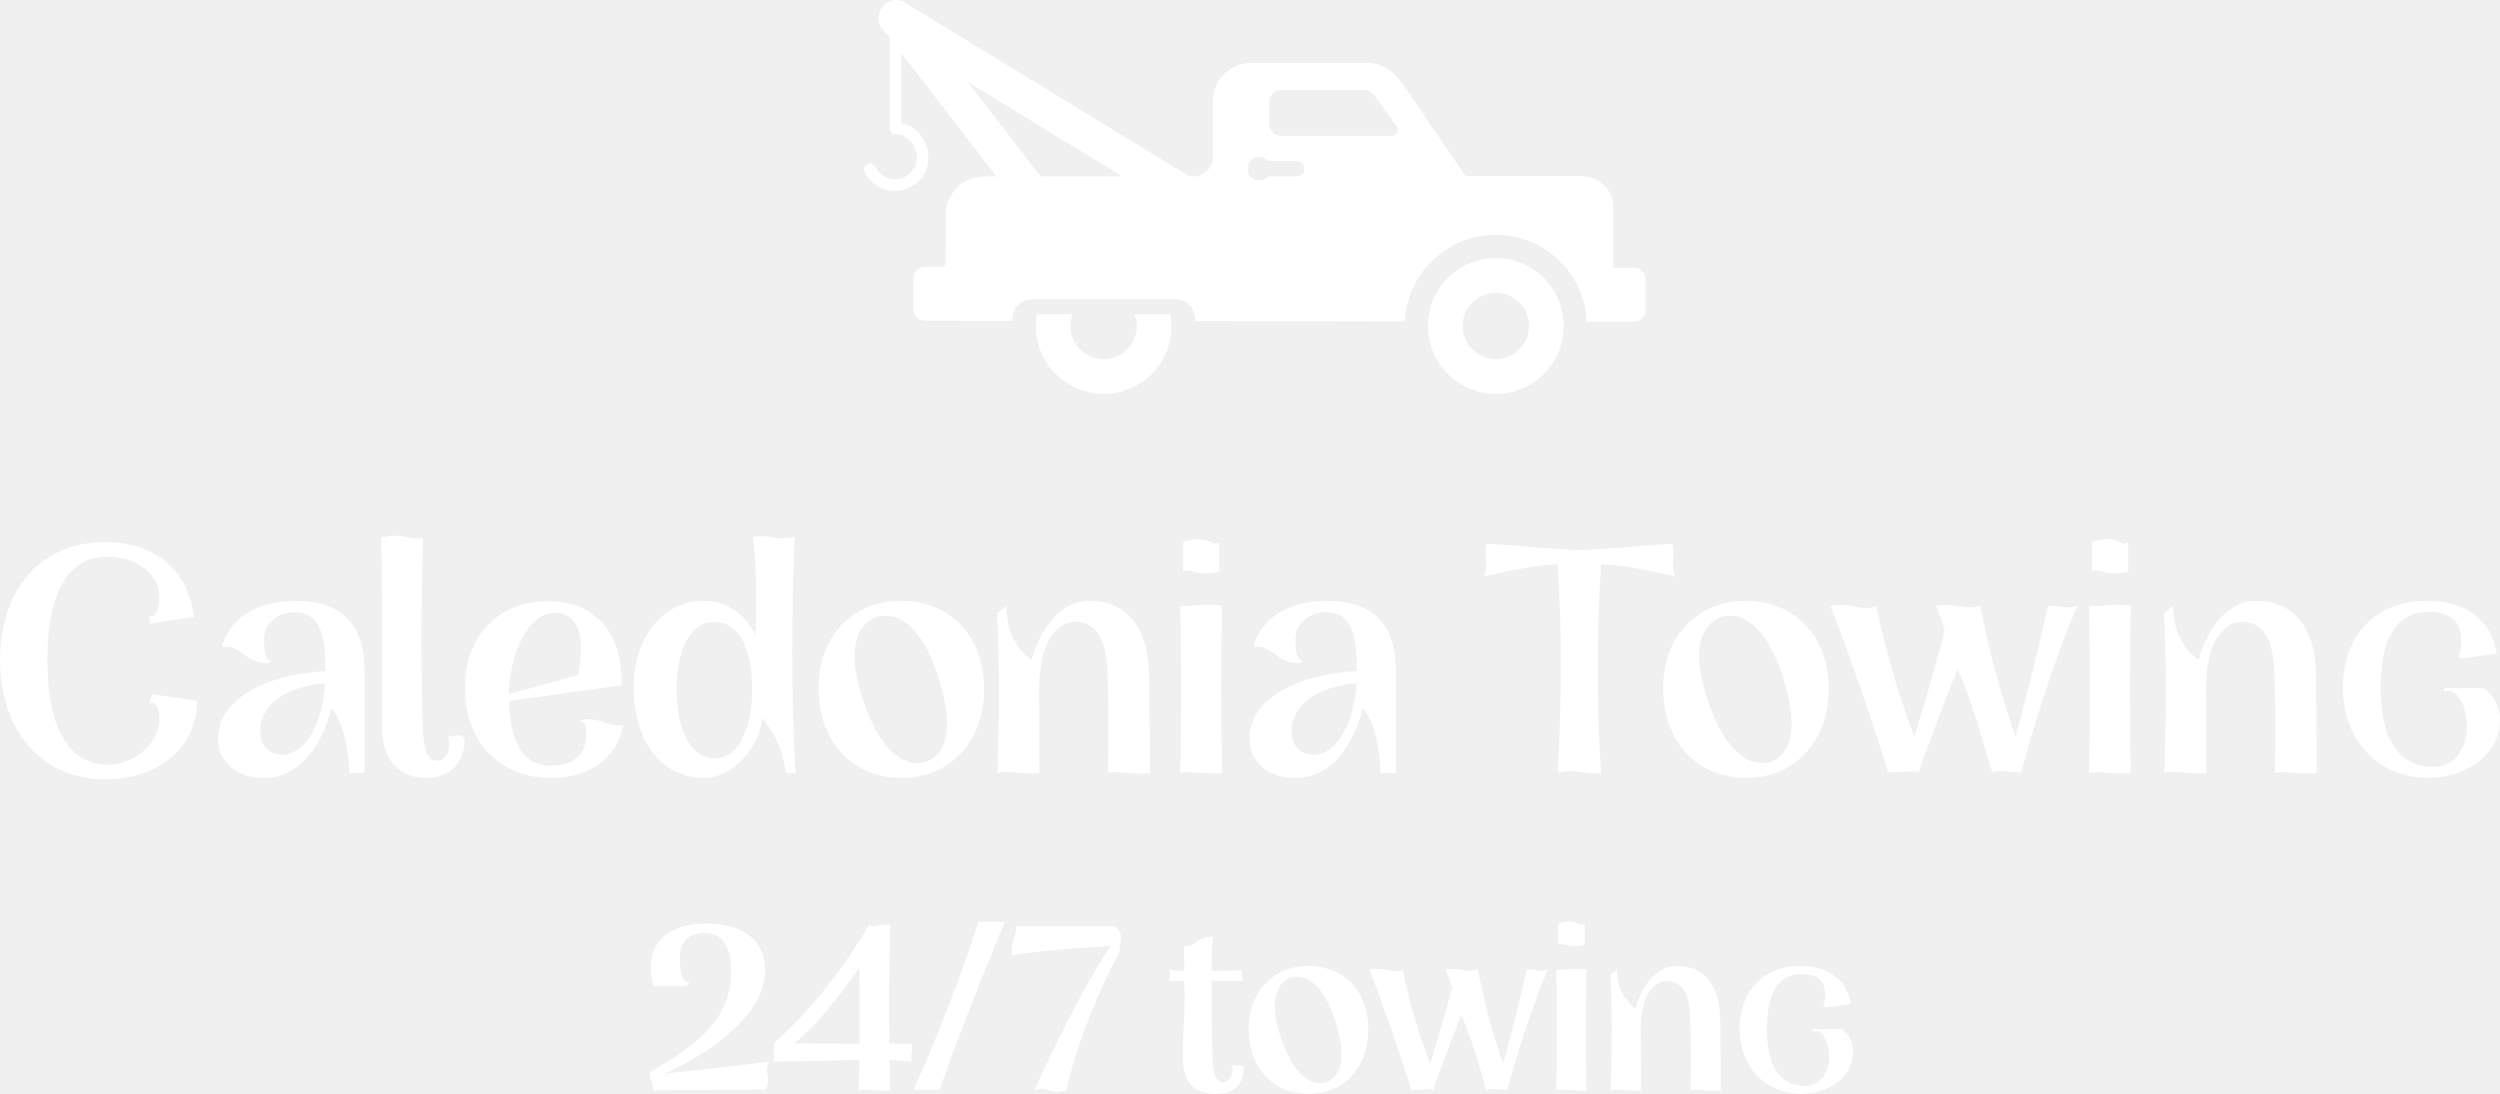
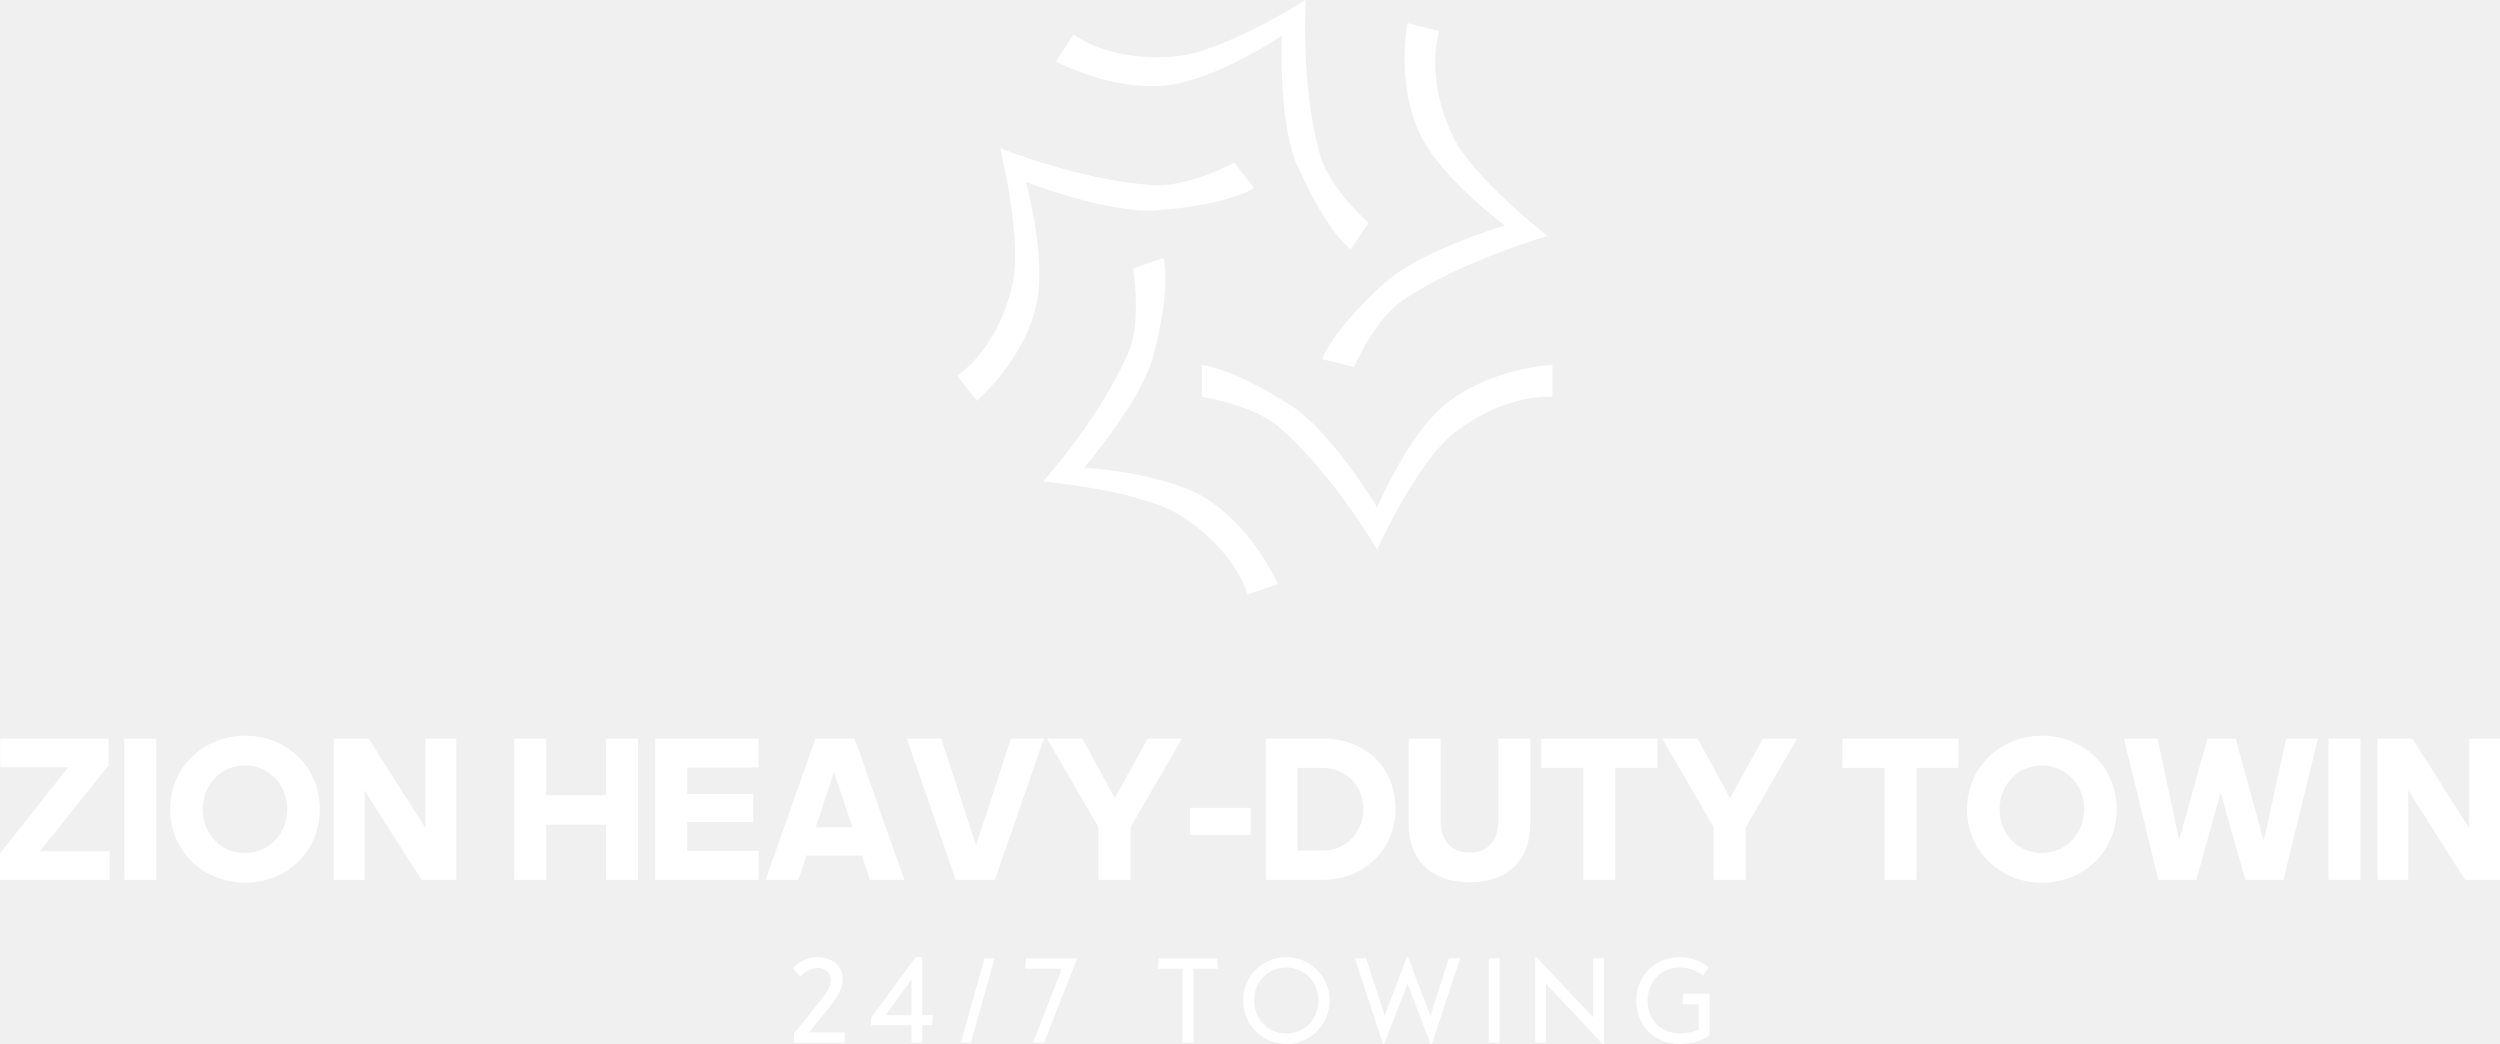
- <svg xmlns="http://www.w3.org/2000/svg" viewBox="0 0 350 153.136" preserveAspectRatio="xMidYMid meet" class="css-8aabad" id="ffffdgaf">
-   <defs id="SvgjsDefs1298" />
-   <g id="SvgjsG1299" featurekey="symbolFeature-0" transform="matrix(1.1576,0,0,1.1576,117.5658,-25.87514)" fill="#fff">
-     <path fill="#fff" d="M49.322,42.754c0,0.78,0.633,1.415,1.412,1.415c0.416,0,0.791-0.182,1.049-0.468h3.455  c1.254,0,1.254-1.878,0-1.878h-3.442c-0.259-0.296-0.64-0.479-1.062-0.479C49.955,41.344,49.322,41.975,49.322,42.754z   M53.352,33.249c-0.777,0-1.406,0.631-1.406,1.407v2.716c0,0.779,0.629,1.41,1.406,1.41h13.395c0.779,0,0.965-0.631,0.414-1.41  l-2.204-3.11c-0.712-0.94-1.001-1.012-1.785-1.012L53.352,33.249z M24.289,43.687h9.884L15.482,32.27L24.289,43.687z M75.695,43.657  h14.1c2.072,0,3.757,1.685,3.757,3.759v7.312l2.49,0.006c0.778,0,1.409,0.632,1.409,1.408v3.717c0,0.777-0.631,1.41-1.409,1.41  l-5.69-0.008c-0.266-5.85-5.092-10.509-11.007-10.509c-5.905,0-10.726,4.646-11.003,10.481L42.96,61.186v-0.293  c0-1.297-1.054-2.349-2.349-2.349H23.23c-1.299,0-2.349,1.052-2.349,2.349v0.269l-10.573-0.013c-0.779,0-1.41-0.631-1.41-1.41  v-3.715c0-0.78,0.631-1.41,1.41-1.41l2.488-0.006l0.006-6.225c0-2.596,2.104-4.698,4.696-4.698h1.448L7.443,28.759v8.476  c1.914,0.388,3.283,2.242,3.283,4.173c0,2.229-1.807,4.036-4.037,4.036c-1.609,0-2.984-0.941-3.641-2.294  c-0.412-0.845,0.855-1.46,1.266-0.614c0.437,0.893,1.334,1.5,2.375,1.5c1.452,0,2.631-1.178,2.631-2.628  c0-1.503-1.207-2.821-2.605-2.837c-0.208-0.006-0.37-0.082-0.48-0.196c-0.119-0.117-0.201-0.287-0.201-0.507l0.01-10.927  l-0.725-0.937c-1.723-1.603,0.354-4.684,2.607-3.306l34.359,20.988h0.479c1.296,0,2.349-1.052,2.349-2.349l0.006-6.684  c0-2.594,2.104-4.697,4.697-4.697l13.687,0.003c1.942,0,3.159,0.659,4.431,2.349L75.695,43.657z M75.331,61.775  c0,2.22,1.796,4.017,4.014,4.017c2.22,0,4.017-1.797,4.017-4.017c0-2.215-1.797-4.01-4.017-4.01  C77.127,57.766,75.331,59.562,75.331,61.775z M71.139,61.775c0-4.529,3.674-8.203,8.206-8.203c4.533,0,8.207,3.674,8.207,8.203  c0,4.535-3.674,8.209-8.207,8.209C74.812,69.984,71.139,66.311,71.139,61.775z M23.71,61.775c0-0.486,0.044-0.965,0.126-1.432h4.334  c-0.172,0.443-0.266,0.93-0.266,1.432c0,2.22,1.797,4.017,4.015,4.017s4.013-1.797,4.013-4.017c0-0.502-0.094-0.987-0.265-1.432  h4.332c0.084,0.467,0.127,0.944,0.127,1.432c0,4.535-3.675,8.209-8.207,8.209C27.386,69.984,23.71,66.311,23.71,61.775z" />
+ <svg xmlns="http://www.w3.org/2000/svg" viewBox="0 0 350 146.144" preserveAspectRatio="xMidYMid meet" class="css-8aabad" id="edbdegdc">
+   <defs id="SvgjsDefs1517" />
+   <g id="SvgjsG1518" featurekey="symbolFeature-0" transform="matrix(0.9259259,0,0,0.9259259,129.3704,-4.62963)" fill="#fff">
+     <g>
+       <path d="M78.4,66.5c-5.5,4.8-9.9,15.2-9.9,15.2s-6.9-11.4-12.9-15.3c-9.5-6.1-13.6-6.2-13.6-6.2V65c0,0,7.8,1.2,11.7,4.6   c8.2,7.1,14.8,18.5,14.8,18.5S74.4,75,80.1,70.5C88.1,64.3,95,65,95,65v-4.8C95,60.1,85.1,60.7,78.4,66.5z" />
+       <path d="M42,80c-6.4-3.6-17.8-4.3-17.8-4.3s8.7-10.1,10.5-17C37.5,47.9,36.2,44,36.2,44l-4.6,1.6c0,0,1.3,7.7-0.6,12.4   c-4.1,9.9-13,19.8-13,19.8s14.6,1.3,20.7,5.1c8.6,5.4,10.2,12,10.2,12l4.6-1.6C53.5,93.4,49.7,84.4,42,80z" />
+       <path d="M35.3,36.8c11.3-0.9,14.6-3.4,14.6-3.4l-3-3.8c0,0-6.9,3.7-12.1,3.4c-10.9-0.6-23.3-5.6-23.3-5.6s3.5,14,1.8,20.9   C10.9,58.2,5,61.8,5,61.8l3,3.8c0,0,7.5-6.5,9.1-15.1c1.3-7.1-1.7-18-1.7-18S28,37.4,35.3,36.8z" />
+       <path d="M37.4,17.8c7.3-1.1,16.7-7.4,16.7-7.4s-0.6,13.2,2.4,19.8c4.6,10.2,8,12.5,8,12.5l2.7-4c0,0-5.9-5.2-7.3-10.2   C56.9,18.2,57.7,5,57.7,5s-12.3,7.8-19.5,8.5c-10.2,1-15.6-3.3-15.6-3.3l-2.7,4.1C19.9,14.2,28.6,19.1,37.4,17.8z" />
+       <path d="M65,60.5c0,0,3.1-7.2,7.4-10.1c9-6.1,21.9-9.7,21.9-9.7s-11.5-8.9-14.5-15.4c-4.2-9.1-1.9-15.6-1.9-15.6l-4.8-1.2   c0,0-1.9,9.6,2.2,17.4c3.4,6.4,12.5,13.2,12.5,13.2S75,42.9,69.6,47.8c-8.3,7.6-9.4,11.5-9.4,11.5L65,60.5z" />
+     </g>
  </g>
-   <g id="SvgjsG1300" featurekey="nameFeature-0" transform="matrix(1.246883,0,0,1.246883,-3.940151,58.32996)" fill="#fff">
-     <path d="M3.16 27.32 c0 -7.72 4.44 -13.24 11.84 -13.24 c4.6 0 9.08 2.24 9.96 8.4 l-4.92 0.76 l-0.16 -0.96 c0.88 0.68 1.16 -1.28 1.16 -2.12 c0 -2.84 -3.12 -4.44 -5.72 -4.44 c-4.72 0 -6.84 4.32 -6.84 11.6 s2.16 11.76 6.8 11.76 c2.64 0 5.8 -2.16 5.8 -5.24 c0 -0.88 -0.4 -2.2 -1.2 -1.56 l0.36 -1.12 l5.08 0.76 c-0.2 6.16 -5.36 8.8 -10.32 8.8 c-7.28 0 -11.84 -5.64 -11.84 -13.4 z M27.652 36.12 c0 -4.2 4.88 -7.12 12.04 -7.56 c0 -3.24 -0.24 -6.6 -3.44 -6.6 c-2.08 0 -3.44 1.36 -3.44 3.08 c0 0.84 0 2.32 0.92 2.4 l-0.52 0.28 c-2.88 -0.2 -2.88 -2.16 -5.12 -1.84 c0.68 -2.84 3.48 -5.2 8.28 -5.2 c4.84 0 7.72 2.36 7.72 7.88 l0 11.44 l-1.72 0 c-0.24 -5.84 -2 -7.2 -2 -7.2 c-0.64 2.44 -2.64 7.76 -7.56 7.76 c-3 0 -5.16 -1.64 -5.16 -4.44 z M39.652 29.92 c-4.84 0.44 -7.28 2.72 -7.28 5.36 c0 1.8 1.12 2.68 2.44 2.68 c2.72 0 4.6 -3.64 4.84 -8.04 z M46.064 34.64 c0.04 -6.88 0.04 -16.16 -0.12 -21.04 c2.64 -0.68 2.92 0.4 4.72 0 c-0.2 6.56 -0.28 13.36 -0.04 21.04 c0.08 2.68 0.48 4 1.6 4 c0.84 0 1.36 -0.72 1.36 -1.84 c0 -0.32 0 -0.64 -0.12 -1 c0.68 0.28 1.24 -0.44 1.88 0.36 c0 2.6 -1.64 4.4 -4.24 4.4 c-2.92 0 -5.08 -1.6 -5.04 -5.92 z M70.956 34.32 c0.96 0.4 2.16 0.36 2.16 0.36 c-0.68 3.68 -3.76 5.88 -8.08 5.88 c-5.96 0 -9.68 -4.2 -9.68 -10.12 c0 -5.72 3.68 -9.72 9.32 -9.72 c5.16 0 8.44 3.4 8.28 9.44 l-12.64 1.76 c0.12 4.4 1.4 7.28 4.76 7.28 c1.64 0 3.92 -0.72 3.92 -3.44 c0 -0.52 0.04 -1.56 -0.8 -1.48 l0.56 -0.32 s1.28 -0.04 2.2 0.36 z M60.276 31.16 l0 0 l7.84 -2.16 c0.16 -1.04 0.24 -1.84 0.24 -3.04 c0.04 -2.72 -1.24 -4.28 -3.48 -3.88 c-2.52 0.48 -4.44 4.48 -4.6 9.08 z M92.488 40 l-1.08 0 c-0.48 -3.8 -2.68 -6.16 -2.68 -6.16 c-0.24 3.36 -3.4 6.72 -6.44 6.72 c-4.76 0 -7.96 -3.88 -7.96 -10.16 c0 -6.24 3.8 -9.72 7.72 -9.72 c2.52 0 4.68 1.28 5.96 3.88 c0.12 -4.52 0.04 -8.96 -0.32 -11.04 c1.56 -0.36 2.8 0.44 4.72 0 c-0.4 6.44 -0.4 20.16 0.08 26.48 z M87.608 30.64 c0 -4.96 -1.68 -7.6 -4.24 -7.6 c-2.6 0 -4.24 2.92 -4.24 7.56 c0 4.68 1.64 7.76 4.24 7.76 c2.56 0 4.24 -3 4.24 -7.72 z M104.34 20.68 c5.6 0 9.32 4.12 9.32 9.8 c0 5.92 -3.72 10.08 -9.28 10.08 c-5.6 0 -9.32 -4.16 -9.32 -10.08 c0 -5.68 3.72 -9.8 9.28 -9.8 z M107.26 38.68 c0 0 4.04 -0.88 1.24 -9.48 s-6.92 -6.68 -7.04 -6.64 c0 0 -4.28 1.08 -1.28 9.6 c3 8.56 7.08 6.52 7.08 6.52 z M127.512 28.88 c-0.08 -2.96 -0.8 -5.84 -3.56 -5.84 c-2.48 0 -4.12 2.76 -4.12 7.6 c0 2.64 0.04 6 0.04 9.36 c-2.28 0.24 -3.2 -0.32 -4.72 0 c0.2 -6.32 0.28 -11.2 -0.04 -17.92 l1.04 -0.84 c-0.04 4.36 2.84 6.04 2.84 6.04 c1.04 -3.48 3.2 -6.6 6.44 -6.6 c4.2 0 6.76 2.92 6.76 8.6 c0 3.36 0.08 6.96 0.08 10.72 c-2.24 0.28 -2.92 -0.28 -4.72 0 c0.12 -3.96 0.08 -7.88 -0.04 -11.12 z M135.684 21.24 c1.56 0.16 2.68 -0.36 4.68 0 c-0.12 6.24 -0.12 12.48 0 18.76 c-2.24 0.2 -3.08 -0.24 -4.68 0 c0.12 -6.28 0.12 -12.52 0 -18.76 z M136.004 14.08 c3 -1 3.28 0.72 4.08 0 l0 3.32 c-2.68 0.68 -3.4 -0.56 -4.08 0 l0 -3.32 z M143.456 36.12 c0 -4.2 4.88 -7.12 12.04 -7.56 c0 -3.24 -0.24 -6.6 -3.44 -6.6 c-2.08 0 -3.44 1.36 -3.44 3.08 c0 0.84 0 2.32 0.92 2.4 l-0.52 0.28 c-2.88 -0.2 -2.88 -2.16 -5.12 -1.84 c0.68 -2.84 3.48 -5.2 8.28 -5.2 c4.84 0 7.72 2.36 7.72 7.88 l0 11.44 l-1.72 0 c-0.24 -5.84 -2 -7.2 -2 -7.2 c-0.64 2.44 -2.64 7.76 -7.56 7.76 c-3 0 -5.16 -1.64 -5.16 -4.44 z M155.456 29.92 c-4.84 0.44 -7.28 2.72 -7.28 5.36 c0 1.8 1.12 2.68 2.44 2.68 c2.72 0 4.6 -3.64 4.84 -8.04 z M191.28 17.96 c-2.16 -0.48 -5.76 -1.4 -8.36 -1.36 c-0.48 8.72 -0.52 14.52 0 23.4 c-1.6 0.32 -2.92 -0.56 -4.84 0 c0.4 -8.88 0.48 -14.68 0 -23.4 c-2.36 -0.04 -6.2 0.88 -8.36 1.36 c0.64 -1.36 0 -2.48 0.36 -3.68 c4 0.2 8 0.68 10.4 0.68 c2.28 0 6.36 -0.44 10.44 -0.68 c0.36 1.2 -0.24 2.44 0.36 3.68 z M199.172 20.68 c5.6 0 9.32 4.12 9.32 9.8 c0 5.92 -3.72 10.08 -9.28 10.08 c-5.6 0 -9.32 -4.16 -9.32 -10.08 c0 -5.68 3.72 -9.8 9.28 -9.8 z M202.092 38.68 c0 0 4.04 -0.88 1.24 -9.48 s-6.92 -6.68 -7.04 -6.64 c0 0 -4.28 1.08 -1.28 9.6 c3 8.56 7.08 6.52 7.08 6.52 z M218.584 39.92 c-1.2 -0.24 -1.32 0.08 -3.44 0 c-1.68 -5.6 -4.4 -13.36 -6.48 -18.68 c3.12 -0.44 3.32 0.8 5.16 0 c1.24 5.76 2.36 9.52 4.28 14.68 c1.48 -4.72 2.56 -8.72 3.4 -11.88 c-0.24 -1 -0.64 -2 -1 -2.8 c2.48 -0.36 3.28 0.56 5 0 c1.04 5.12 1.96 8.92 3.96 14.68 c1.64 -6.04 2.88 -11.12 3.64 -14.68 c1.48 -0.12 1.8 0.44 3.28 0 c-2.48 6.04 -4.56 12.28 -6.28 18.68 c-1.84 0.08 -1.92 -0.32 -3.28 0 c-1.2 -4 -2.16 -7.8 -3.88 -11.56 c-1.56 3.92 -3.16 8.16 -4.36 11.56 z M237.716 21.24 c1.56 0.16 2.68 -0.36 4.68 0 c-0.12 6.24 -0.12 12.48 0 18.76 c-2.24 0.2 -3.08 -0.24 -4.68 0 c0.12 -6.28 0.12 -12.52 0 -18.76 z M238.036 14.08 c3 -1 3.28 0.72 4.08 0 l0 3.32 c-2.68 0.68 -3.4 -0.56 -4.08 0 l0 -3.32 z M258.528 28.88 c-0.08 -2.96 -0.8 -5.84 -3.56 -5.84 c-2.48 0 -4.12 2.76 -4.12 7.6 c0 2.64 0.04 6 0.04 9.36 c-2.28 0.24 -3.2 -0.32 -4.72 0 c0.2 -6.32 0.28 -11.2 -0.04 -17.92 l1.04 -0.84 c-0.04 4.36 2.84 6.04 2.84 6.04 c1.04 -3.48 3.2 -6.6 6.44 -6.6 c4.2 0 6.76 2.92 6.76 8.6 c0 3.36 0.08 6.96 0.08 10.72 c-2.24 0.28 -2.92 -0.28 -4.72 0 c0.12 -3.96 0.08 -7.88 -0.04 -11.12 z M266.22 30.4 c0 -5.64 3.52 -9.72 9.4 -9.72 c3.56 0 7.16 1.48 7.88 5.92 l-3.92 0.56 l-0.48 -0.2 c0.4 -0.12 0.4 -1.48 0.4 -2.08 c0 -2.2 -1.76 -2.96 -3.64 -2.96 c-3.68 0 -5.4 3.08 -5.4 8.48 c0 5.6 1.84 8.92 5.96 8.92 c2.12 0 3.64 -1.8 3.72 -4.28 c0.08 -2.68 -1.24 -4.8 -2.6 -4.12 l0.12 -0.44 l4.36 0 c1.16 0.72 1.84 2.16 1.84 3.44 c0 4.52 -4.48 6.64 -7.96 6.64 c-5.76 0 -9.68 -4.24 -9.68 -10.16 z" />
+   <g id="SvgjsG1519" featurekey="fiAKjI-0" transform="matrix(1.443299,0,0,1.443299,-0.7793813,94.31134)" fill="#fff">
+     <path d="M11.06 8.9 l-6.64 8.32 l6.76 0 l0 2.78 l-10.64 0 l0 -2.56 l6.62 -8.36 l-6.6 0 l0 -2.78 l10.5 0 l0 2.6 z M15.7 20 l-3.1 0 l0 -13.7 l3.1 0 l0 13.7 z M24.3 20.28 c-4 0 -7.26 -3.06 -7.26 -7.12 c0 -4.08 3.26 -7.14 7.26 -7.14 c4.1 0 7.26 3.06 7.26 7.12 c0 4.08 -3.16 7.14 -7.26 7.14 z M24.3 17.4 c2.32 0 4.1 -1.84 4.1 -4.26 c0 -2.38 -1.78 -4.24 -4.1 -4.24 s-4.1 1.86 -4.1 4.26 s1.78 4.24 4.1 4.24 z M41.42 20 l-5.52 -8.68 l0 8.68 l-2.98 0 l0 -13.7 l3.38 0 l5.52 8.7 l0 -8.7 l2.98 0 l0 13.7 l-3.38 0 z M59.32 20 l0 -5.36 l-5.8 0 l0 5.36 l-3.1 0 l0 -13.7 l3.1 0 l0 5.5 l5.8 0 l0 -5.5 l3.1 0 l0 13.7 l-3.1 0 z M64.1 20 l0 -13.7 l10.02 0 l0 2.8 l-6.92 0 l0 2.58 l6.4 0 l0 2.72 l-6.4 0 l0 2.8 l6.94 0 l0 2.8 l-10.04 0 z M83.22 14.9 l-1.78 -5.36 l-1.78 5.36 l3.56 0 z M84.92 20 l-0.78 -2.36 l-5.38 0 l-0.78 2.36 l-3.18 0 l4.84 -13.7 l3.8 0 l4.82 13.7 l-3.34 0 z M97.04 20 l-3.8 0 l-4.74 -13.7 l3.34 0 l3.38 10.36 l3.38 -10.36 l3.2 0 z M110.2 20 l-3.12 0 l0 -5.12 l-4.98 -8.58 l3.42 0 l3.16 5.76 l3.18 -5.76 l3.32 0 l-4.98 8.6 l0 5.1 z M121.86 15.64 l-5.9 0 l0 -2.62 l5.9 0 l0 2.62 z M123.32 20 l0 -13.7 l5.6 0 c4.22 0 6.98 3 6.98 6.78 c0 3.86 -2.88 6.92 -7.14 6.92 l-5.44 0 z M128.76 9.14 l-2.34 0 l0 8.02 l2.44 0 c2.22 0 3.92 -1.72 3.92 -4.04 c0 -2.28 -1.7 -3.98 -4.02 -3.98 z M143.12 20.24 c-3.84 0 -5.94 -2.28 -5.94 -5.68 l0 -8.26 l3.1 0 l0 7.84 c0 2.08 1.02 3.22 2.82 3.22 c1.78 0 2.78 -1.14 2.78 -3.22 l0 -7.84 l3.1 0 l0 8.26 c0 3.4 -2.08 5.68 -5.86 5.68 z M157.22 20 l-3.1 0 l0 -10.86 l-4.08 0 l0 -2.84 l11.26 0 l0 2.84 l-4.08 0 l0 10.86 z M169.88 20 l-3.12 0 l0 -5.12 l-4.98 -8.58 l3.42 0 l3.16 5.76 l3.18 -5.76 l3.32 0 l-4.98 8.6 l0 5.1 z M186.44 20 l-3.1 0 l0 -10.86 l-4.08 0 l0 -2.84 l11.26 0 l0 2.84 l-4.08 0 l0 10.86 z M198.6 20.28 c-4 0 -7.26 -3.06 -7.26 -7.12 c0 -4.08 3.26 -7.14 7.26 -7.14 c4.1 0 7.26 3.06 7.26 7.12 c0 4.08 -3.16 7.14 -7.26 7.14 z M198.6 17.4 c2.32 0 4.1 -1.84 4.1 -4.26 c0 -2.38 -1.78 -4.24 -4.1 -4.24 s-4.1 1.86 -4.1 4.26 s1.78 4.24 4.1 4.24 z M218.34 20 l-2.4 -8.46 l-2.36 8.46 l-3.68 0 l-3.34 -13.7 l3.26 0 l2.1 9.84 l2.74 -9.84 l2.74 0 l2.72 9.94 l2.18 -9.94 l3.08 0 l-3.34 13.7 l-3.7 0 z M229.5 20 l-3.1 0 l0 -13.7 l3.1 0 l0 13.7 z M239.66 20 l-5.52 -8.68 l0 8.68 l-2.98 0 l0 -13.7 l3.38 0 l5.52 8.7 l0 -8.7 l2.98 0 l0 13.7 l-3.38 0 z" />
  </g>
-   <g id="SvgjsG1301" featurekey="sloganFeature-0" transform="matrix(1.801085,0,0,1.801085,89.52311,116.6097)" fill="#fff">
-     <path d="M9.82 19.94 c-3.3 0.04 -8.18 0.08 -8.72 0.06 c-0.02 -0.58 -0.28 -0.68 -0.28 -1.4 c3.82 -2.22 6.3 -4.14 6.3 -7.86 c0 -2.08 -0.74 -2.96 -2.1 -2.96 c-1.02 0 -1.88 0.52 -1.88 1.98 c0 0.9 0.2 2.16 0.78 1.7 l-0.24 0.46 l-2.52 0 c-0.24 -0.5 -0.3 -1.08 -0.28 -1.56 c0.06 -2.06 1.6 -3.32 4.32 -3.32 c2.86 0 4.58 1.36 4.58 3.58 c0 3.44 -4.1 6.44 -7.84 8.08 c2.32 -0.24 7.58 -0.8 8.14 -0.94 c-0.42 1.12 0.18 1.24 -0.26 2.18 z M10.446 16.36 c2.78 -2.48 5.28 -5.6 7.38 -9.2 c0.6 0.26 0.7 -0.2 1.66 0 c-0.08 3.04 -0.1 6.14 -0.06 9.22 l1.74 0 c0.12 0.66 -0.14 0.9 0 1.4 l-1.72 -0.16 c0 0.76 0.02 1.64 0.04 2.38 c-1.12 0.14 -1.64 -0.16 -2.44 0 l0.06 -2.36 c-2.14 0.04 -4.02 0.12 -6.66 0.14 l0 -1.42 z M17.086 10.44 c-1.52 2.28 -3.28 4.44 -5.02 5.92 c1.82 0.02 3.4 0.02 5.04 0.02 c0.02 -2 0.02 -4.12 -0.02 -5.94 z M28.392 6.92 c0 0 -2.98 7.08 -5.06 13.04 l-2.02 0 s2.96 -6.52 5.04 -13.04 l2.04 0 z M36.978 7.24 c0.8 0.76 0.26 1.24 0.36 2 c0 0 -2.88 5.1 -4.16 10.76 c-1.34 0.44 -1.46 -0.4 -2.48 0 c0 0 3.1 -7 5.92 -11.2 c0 0 -5.1 0.24 -7.68 0.72 c-0.08 -1.4 0.38 -1.44 0.34 -2.28 l7.7 0 z M42.35 11.48 c-0.3 0 -0.8 0.04 -1.14 0.04 c-0.08 -0.36 0.1 -0.58 0 -0.84 c0.4 0 0.78 0.04 1.14 0.04 l-0.02 -1.92 c0.92 0.14 0.84 -0.72 2.26 -0.72 c-0.12 1 -0.1 1.64 -0.12 2.64 l2.38 -0.04 c-0.04 0.24 0.04 0.5 0 0.84 l-2.38 -0.04 c-0.02 2.42 0.04 4.7 0.08 5.9 c0.04 1.26 0.22 1.98 0.8 1.98 c0.4 0 0.76 -0.42 0.76 -0.9 c0 -0.14 0 -0.28 -0.16 -0.44 c0.36 0.14 0.7 -0.1 1.04 0.16 c0 1.42 -0.82 2.1 -2.2 2.1 c-1.68 0 -2.56 -0.88 -2.56 -2.9 c0 -1.78 0.22 -3.62 0.12 -5.9 z M51.996 10.34 c2.8 0 4.66 2.06 4.66 4.9 c0 2.96 -1.86 5.04 -4.64 5.04 c-2.8 0 -4.66 -2.08 -4.66 -5.04 c0 -2.84 1.86 -4.9 4.64 -4.9 z M53.456 19.34 c0 0 2.02 -0.44 0.62 -4.74 s-3.46 -3.34 -3.52 -3.32 c0 0 -2.14 0.54 -0.64 4.8 c1.5 4.28 3.54 3.26 3.54 3.26 z M61.702 19.96 c-0.6 -0.12 -0.66 0.04 -1.72 0 c-0.84 -2.8 -2.2 -6.68 -3.24 -9.34 c1.56 -0.22 1.66 0.4 2.58 0 c0.62 2.88 1.18 4.76 2.14 7.34 c0.74 -2.36 1.28 -4.36 1.7 -5.94 c-0.12 -0.5 -0.32 -1 -0.5 -1.4 c1.24 -0.18 1.64 0.28 2.5 0 c0.52 2.56 0.98 4.46 1.98 7.34 c0.82 -3.02 1.44 -5.56 1.82 -7.34 c0.74 -0.06 0.9 0.22 1.64 0 c-1.24 3.02 -2.28 6.14 -3.14 9.34 c-0.92 0.04 -0.96 -0.16 -1.64 0 c-0.6 -2 -1.08 -3.9 -1.94 -5.78 c-0.78 1.96 -1.58 4.08 -2.18 5.78 z M71.268 10.62 c0.78 0.08 1.34 -0.18 2.34 0 c-0.06 3.12 -0.06 6.24 0 9.38 c-1.12 0.1 -1.54 -0.12 -2.34 0 c0.06 -3.14 0.06 -6.26 0 -9.38 z M71.428 7.04 c1.5 -0.5 1.64 0.36 2.04 0 l0 1.66 c-1.34 0.34 -1.7 -0.28 -2.04 0 l0 -1.66 z M81.674 14.44 c-0.04 -1.48 -0.4 -2.92 -1.78 -2.92 c-1.24 0 -2.06 1.38 -2.06 3.8 c0 1.32 0.02 3 0.02 4.68 c-1.14 0.12 -1.6 -0.16 -2.36 0 c0.1 -3.16 0.14 -5.6 -0.02 -8.96 l0.52 -0.42 c-0.02 2.18 1.42 3.02 1.42 3.02 c0.52 -1.74 1.6 -3.3 3.22 -3.3 c2.1 0 3.38 1.46 3.38 4.3 c0 1.68 0.04 3.48 0.04 5.36 c-1.12 0.14 -1.46 -0.14 -2.36 0 c0.06 -1.98 0.04 -3.94 -0.02 -5.56 z M85.52 15.2 c0 -2.82 1.76 -4.86 4.7 -4.86 c1.78 0 3.58 0.74 3.94 2.96 l-1.96 0.28 l-0.24 -0.1 c0.2 -0.06 0.2 -0.74 0.2 -1.04 c0 -1.1 -0.88 -1.48 -1.82 -1.48 c-1.84 0 -2.7 1.54 -2.7 4.24 c0 2.8 0.92 4.46 2.98 4.46 c1.06 0 1.82 -0.9 1.86 -2.14 c0.04 -1.34 -0.62 -2.4 -1.3 -2.06 l0.06 -0.22 l2.18 0 c0.58 0.36 0.92 1.08 0.92 1.72 c0 2.26 -2.24 3.32 -3.98 3.32 c-2.88 0 -4.84 -2.12 -4.84 -5.08 z" />
+   <g id="SvgjsG1520" featurekey="sloganFeature-0" transform="matrix(0.8433549,0,0,0.8433549,109.9374,129.1085)" fill="#fff">
+     <path d="M9.54 9.42 c0 1.84 -1.08 3.3 -2.28 4.78 l-3.32 4.08 l6 0 l-0.12 1.72 l-8.38 0 l0 -1.52 l4.5 -5.6 c0.96 -1.2 1.64 -2.18 1.64 -3.34 c0 -1.12 -0.98 -1.94 -2.18 -1.94 c-1.26 0 -2.42 0.9 -2.94 1.42 l-1.2 -1.4 c0.38 -0.38 1.86 -1.82 4.12 -1.82 c2.64 0 4.16 1.66 4.16 3.62 z M24.487 15.4 l-0.12 1.7 l-1.64 0 l0 2.9 l-1.78 0 l0 -2.9 l-6.7 0 l0 -1.24 l7.4 -10.06 l1.08 0 l0 9.6 l1.76 0 z M16.667 15.44 l4.28 -0.02 l0 -5.9 z M34.734 6 l-3.92 14 l-1.66 0 l3.92 -14 l1.66 0 z M48.401 6 l0 0.16 l-5.44 13.84 l-1.84 0 l4.8 -12.3 l-6.08 0 l0.12 -1.7 l8.44 0 z M71.835 7.72 l-4.08 0 l0 12.28 l-1.8 0 l0 -12.28 l-4.1 0 l0.12 -1.72 l9.74 0 z M83.182 20.2 c-4 0 -7.18 -3.2 -7.18 -7.2 s3.18 -7.2 7.18 -7.2 s7.18 3.2 7.18 7.2 s-3.18 7.2 -7.18 7.2 z M83.182 18.48 c3.04 0 5.32 -2.38 5.32 -5.48 s-2.28 -5.48 -5.32 -5.48 c-3.06 0 -5.34 2.38 -5.34 5.48 s2.28 5.48 5.34 5.48 z M94.549 6 l1.88 0 l3.08 9.54 l3.66 -9.74 l0.22 0 l3.7 9.74 l3.06 -9.54 l1.9 0 l-4.7 14.2 l-0.22 0 l-3.84 -10 l-3.86 10 l-0.2 0 z M116.776 20 l0 -14 l1.8 0 l0 14 l-1.8 0 z M134.103 6 l1.8 0 l0 14.2 l-0.22 0 l-9.4 -9.98 l0 9.78 l-1.78 0 l0 -14.2 l0.2 0 l9.4 9.98 l0 -9.78 z M153.43 11.88 l0 6.86 c-1.08 0.82 -2.56 1.46 -4.9 1.46 c-4.4 0 -7.26 -3.2 -7.26 -7.2 s3.02 -7.2 7.22 -7.2 c1.94 0 3.54 0.7 4.8 1.7 l-0.94 1.36 c-1.1 -0.88 -2.46 -1.34 -3.86 -1.34 c-3 0 -5.34 2.28 -5.34 5.48 s2.16 5.46 5.38 5.46 c1.22 0 2.26 -0.26 3.1 -0.66 l0 -4.18 l-2.7 0 l0.12 -1.74 l4.38 0 z" />
  </g>
</svg>
